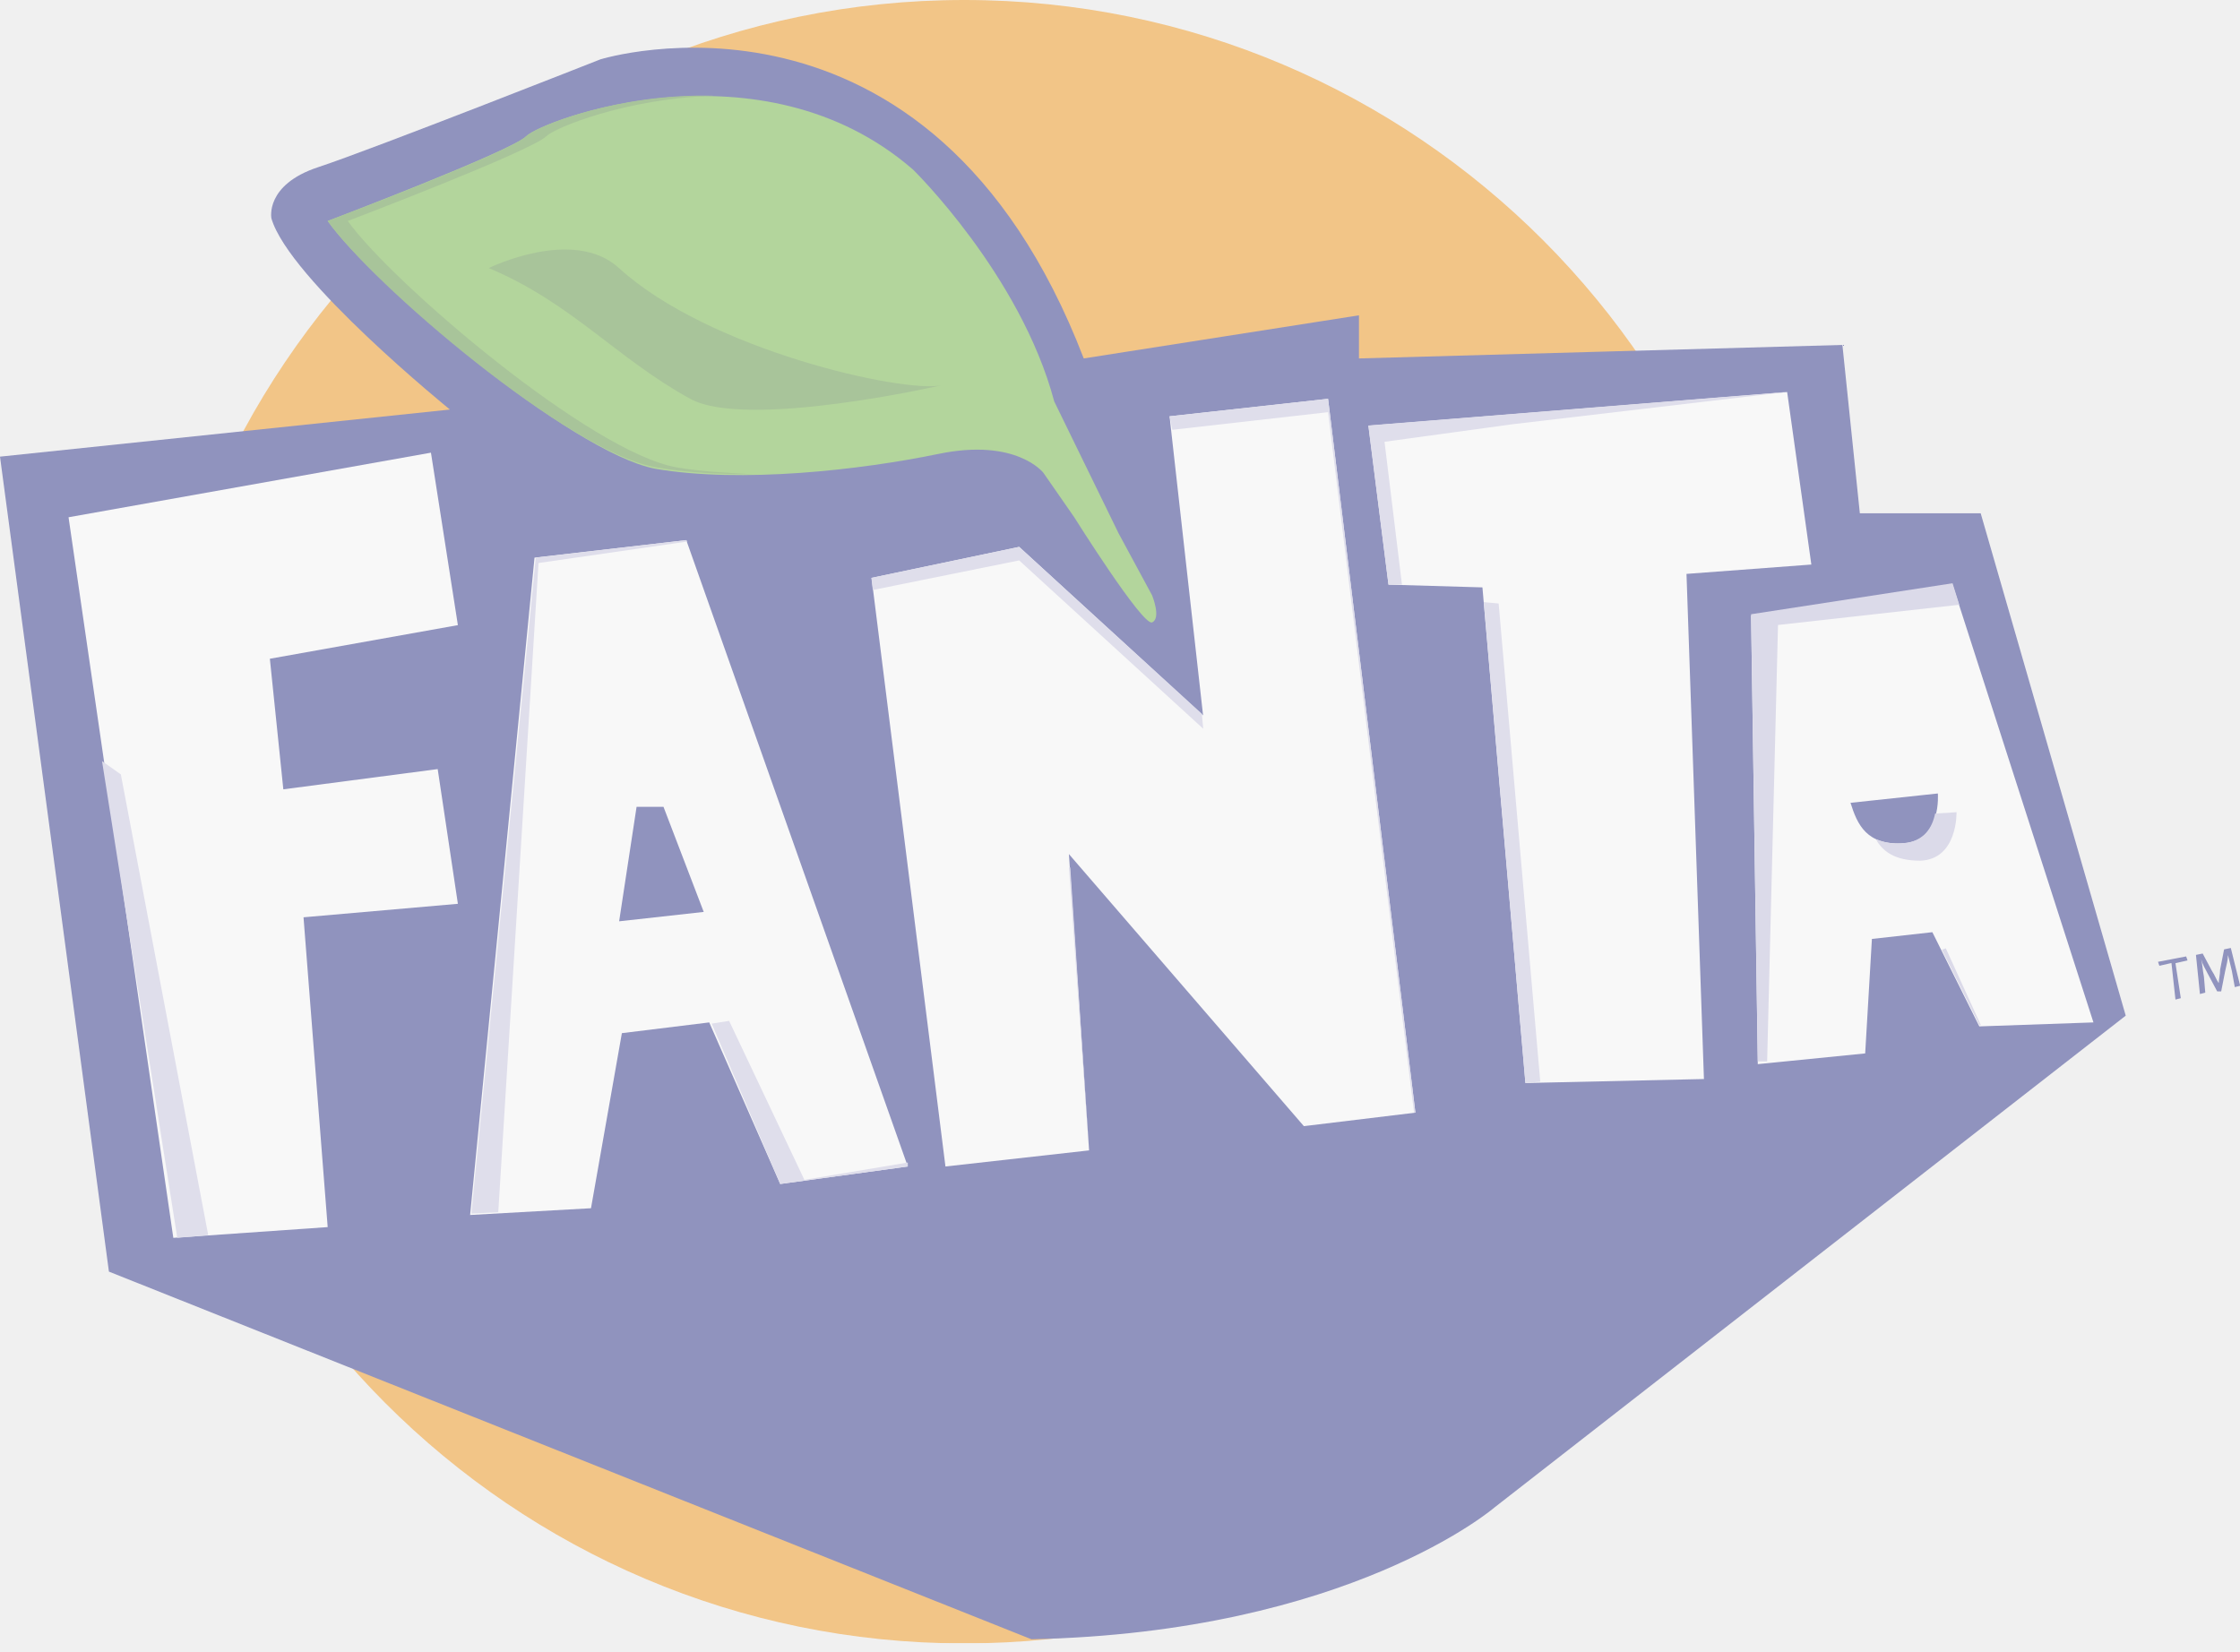
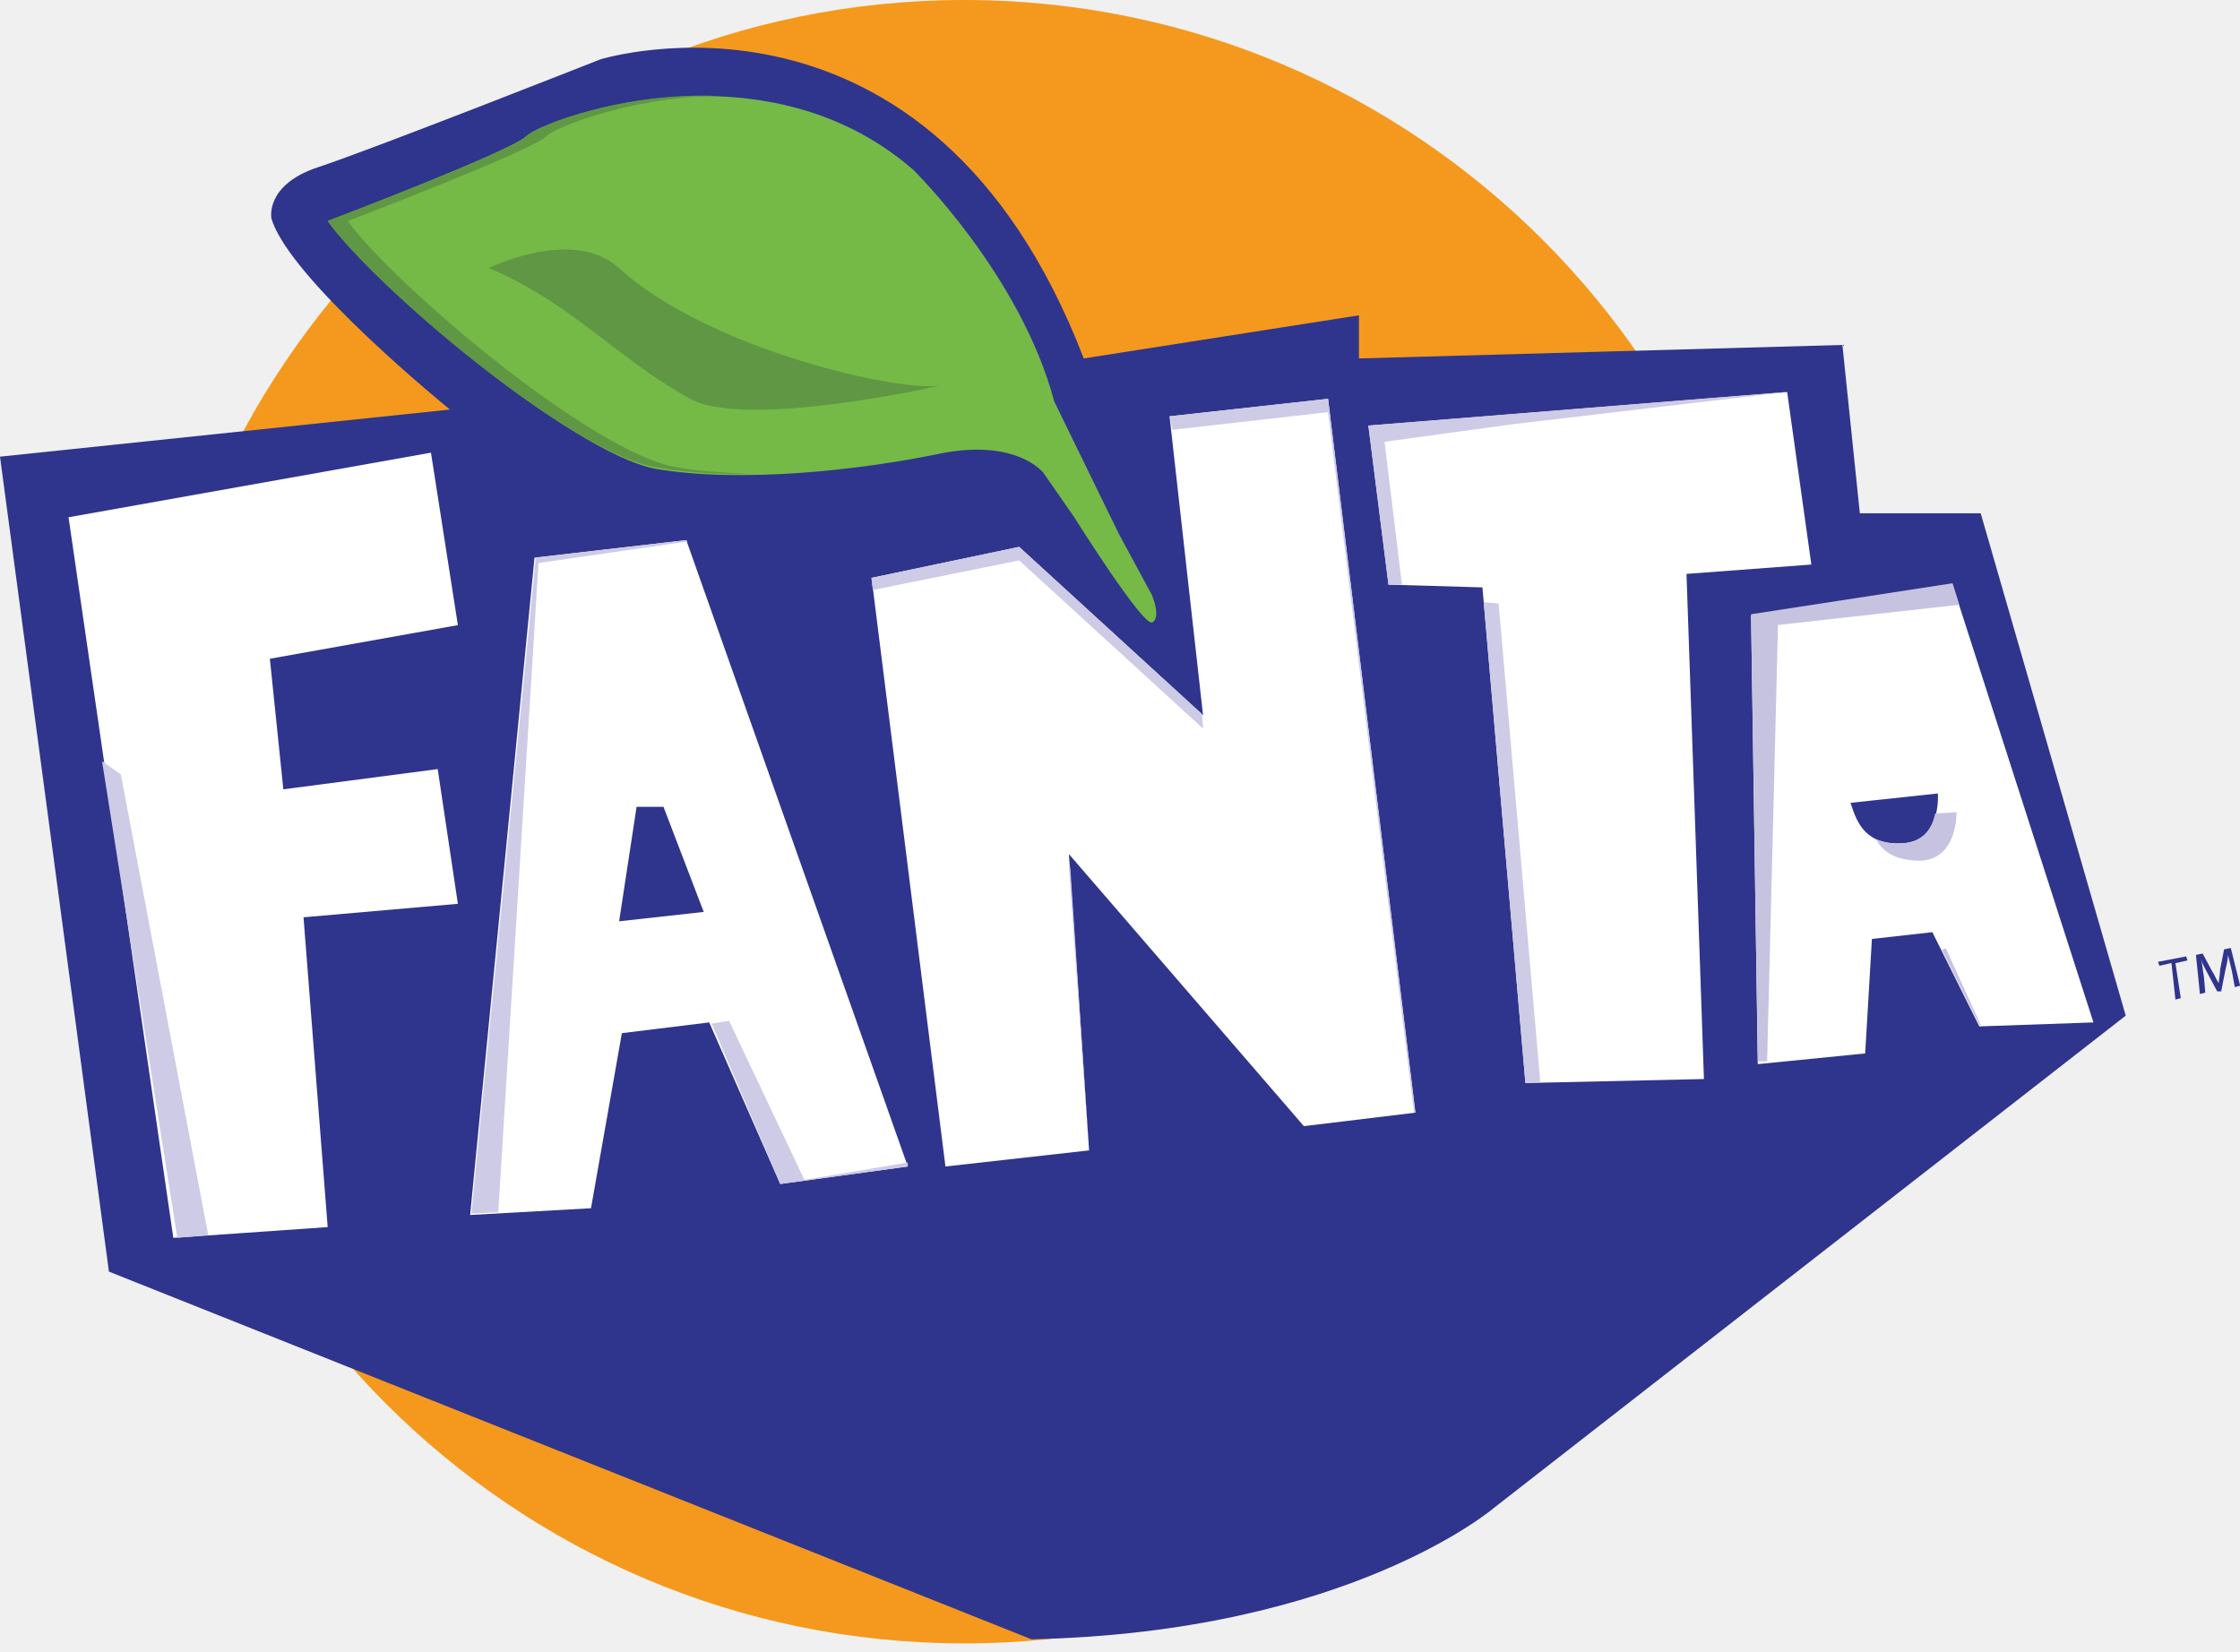
<svg xmlns="http://www.w3.org/2000/svg" width="80" height="59" viewBox="0 0 80 59" fill="none">
-   <g opacity="0.5" clip-path="url(#clip0_81_54)">
+   <g clip-path="url(#clip0_1922_2248)">
    <path d="M34.438 58.701C50.597 58.701 63.696 45.56 63.696 29.351C63.696 13.141 50.597 0 34.438 0C18.279 0 5.18 13.141 5.18 29.351C5.18 45.56 18.279 58.701 34.438 58.701Z" fill="#F4991D" />
    <path d="M0 16.311L16.069 14.629C16.069 14.629 10.316 9.964 9.693 7.799C9.693 7.799 9.452 6.599 11.37 5.969C13.288 5.338 21.44 2.121 21.44 2.121C21.44 2.121 33.192 -1.535 38.705 12.803L48.534 11.263V12.803L65.8 12.321L66.423 18.334H70.739L75.919 36.278L53.381 53.84C53.381 53.84 48.201 58.312 36.837 58.553L3.89 45.421L0 16.311Z" fill="#2F358C" />
    <path d="M11.703 7.893C11.703 7.893 18.276 5.393 18.801 4.862C19.374 4.286 27.193 1.348 32.613 6.062C32.613 6.062 36.449 9.816 37.651 14.338L39.951 19.052L41.147 21.266C41.147 21.266 41.481 22.083 41.147 22.231C40.814 22.379 38.366 18.476 38.366 18.476L37.263 16.887C37.263 16.887 36.301 15.637 33.52 16.213C30.739 16.788 26.472 17.271 23.401 16.744C20.385 16.163 13.282 10.101 11.703 7.893Z" fill="#75B947" />
    <path d="M24.172 16.695C21.101 16.163 14.004 10.102 12.419 7.893C12.419 7.893 18.992 5.393 19.516 4.862C19.806 4.571 22.347 3.513 25.51 3.42C22.057 3.322 19.134 4.527 18.795 4.862C18.227 5.437 11.703 7.893 11.703 7.893C13.288 10.156 20.385 16.218 23.456 16.695C24.51 16.887 25.663 16.936 26.86 16.936C25.898 16.887 24.986 16.838 24.172 16.695Z" fill="#609744" />
    <path d="M17.457 9.575C17.457 9.575 20.478 8.085 22.106 9.575C25.319 12.508 32.274 14.048 33.618 13.763C33.618 13.763 26.663 15.352 24.652 14.245C22.013 12.798 20.429 10.825 17.457 9.575Z" fill="#609744" />
    <path d="M2.448 18.476L6.19 44.215L11.703 43.831L10.84 32.765L16.353 32.283L15.632 27.471L10.119 28.194L9.638 23.53L16.353 22.329L15.391 16.169L2.448 18.476ZM31.127 20.641L33.766 41.666L38.896 41.091L38.175 30.507L46.567 40.225L50.55 39.743L47.431 14.245L41.77 14.87L42.967 25.552L36.399 19.534L31.127 20.641Z" fill="white" />
    <path d="M36.399 20.017L42.972 26.029L42.923 25.497L36.399 19.534L31.121 20.641L31.171 21.074L36.399 20.017ZM47.431 14.722L50.501 39.743H50.55L47.431 14.245L41.77 14.87L41.869 15.352L47.431 14.722ZM38.175 30.984L38.896 41.085L38.224 30.984H38.175Z" fill="#CDCBE6" />
    <path d="M48.873 15.204L49.589 20.883L52.944 20.981L54.479 38.685L60.855 38.542L60.232 20.499L64.691 20.165L63.827 14.004L48.873 15.204Z" fill="white" />
    <path d="M49.447 15.78L54.004 15.155L63.833 13.998L48.868 15.199L49.589 20.883H50.07L49.447 15.78ZM53.523 21.557L52.993 21.508L54.479 38.685L55.009 38.636L53.523 21.557Z" fill="#CDCBE6" />
    <path d="M24.51 19.293L19.09 19.918L16.79 43.398L21.107 43.157L22.21 36.903L25.33 36.52L27.865 42.291L32.422 41.666L24.51 19.293ZM22.112 32.908L22.735 28.819H23.696L25.133 32.573L22.112 32.908Z" fill="white" />
    <path d="M19.232 20.11L24.554 19.342L24.505 19.293L19.134 19.918L16.834 43.349L17.795 43.3L19.232 20.11ZM28.728 42.143L26.04 36.465L25.417 36.563L27.865 42.291L32.422 41.666V41.524L28.728 42.143Z" fill="#CDCBE6" />
    <path d="M69.734 20.882L62.538 21.989L62.778 38.01L66.614 37.627L66.854 33.538L69.013 33.297L70.69 36.662L74.766 36.52L69.734 20.882ZM68.007 30.118C66.663 30.216 66.33 29.444 66.09 28.676L69.209 28.342C69.209 28.336 69.351 30.019 68.007 30.118Z" fill="white" />
    <path d="M63.5 22.324L69.974 21.601L69.734 20.833L62.538 21.94L62.778 37.912H63.112L63.5 22.324ZM69.876 29.011L69.111 29.06C69.013 29.543 68.728 30.069 67.958 30.118C67.576 30.167 67.237 30.069 66.996 29.976C67.237 30.409 67.668 30.743 68.581 30.743C69.925 30.694 69.876 29.011 69.876 29.011ZM69.493 33.873L69.351 33.922L70.695 36.618H70.745L69.493 33.873Z" fill="#C6C3E1" />
    <path d="M3.644 27.186L6.332 44.215L7.436 44.116L4.316 27.662L3.644 27.186Z" fill="#CDCBE6" />
-     <path d="M77.552 34.398L77.121 34.497L77.072 34.355L78.077 34.163L78.126 34.305L77.695 34.404L77.886 35.654L77.695 35.703L77.552 34.398ZM79.711 34.689C79.661 34.497 79.612 34.256 79.569 34.114C79.569 34.305 79.519 34.448 79.47 34.689L79.328 35.412H79.186L78.853 34.788C78.754 34.596 78.662 34.453 78.612 34.256C78.662 34.448 78.662 34.64 78.711 34.881L78.76 35.456L78.569 35.506L78.427 34.108L78.667 34.059L79 34.684C79.099 34.826 79.142 34.974 79.241 35.117C79.241 34.974 79.29 34.826 79.29 34.634L79.432 33.911L79.672 33.861L80.006 35.21L79.814 35.259L79.711 34.689Z" fill="#2F358C" />
+     <path d="M77.552 34.398L77.121 34.497L77.072 34.355L78.077 34.163L78.126 34.305L77.694 34.404L77.886 35.654L77.694 35.703L77.552 34.398ZM79.711 34.689C79.661 34.497 79.612 34.256 79.569 34.114C79.569 34.305 79.519 34.448 79.47 34.689L79.328 35.412H79.186L78.853 34.788C78.754 34.596 78.662 34.453 78.612 34.256C78.662 34.448 78.662 34.64 78.711 34.881L78.76 35.456L78.569 35.506L78.427 34.108L78.667 34.059L79 34.684C79.099 34.826 79.142 34.974 79.241 35.117C79.241 34.974 79.29 34.826 79.29 34.634L79.432 33.911L79.672 33.861L80.006 35.21L79.814 35.259L79.711 34.689Z" fill="#2F358C" />
  </g>
  <defs>
-     <clipPath id="clip0_81_54">
+     <clipPath id="clip0_1922_2248">
      <rect width="80" height="58.696" fill="white" />
    </clipPath>
  </defs>
</svg>
